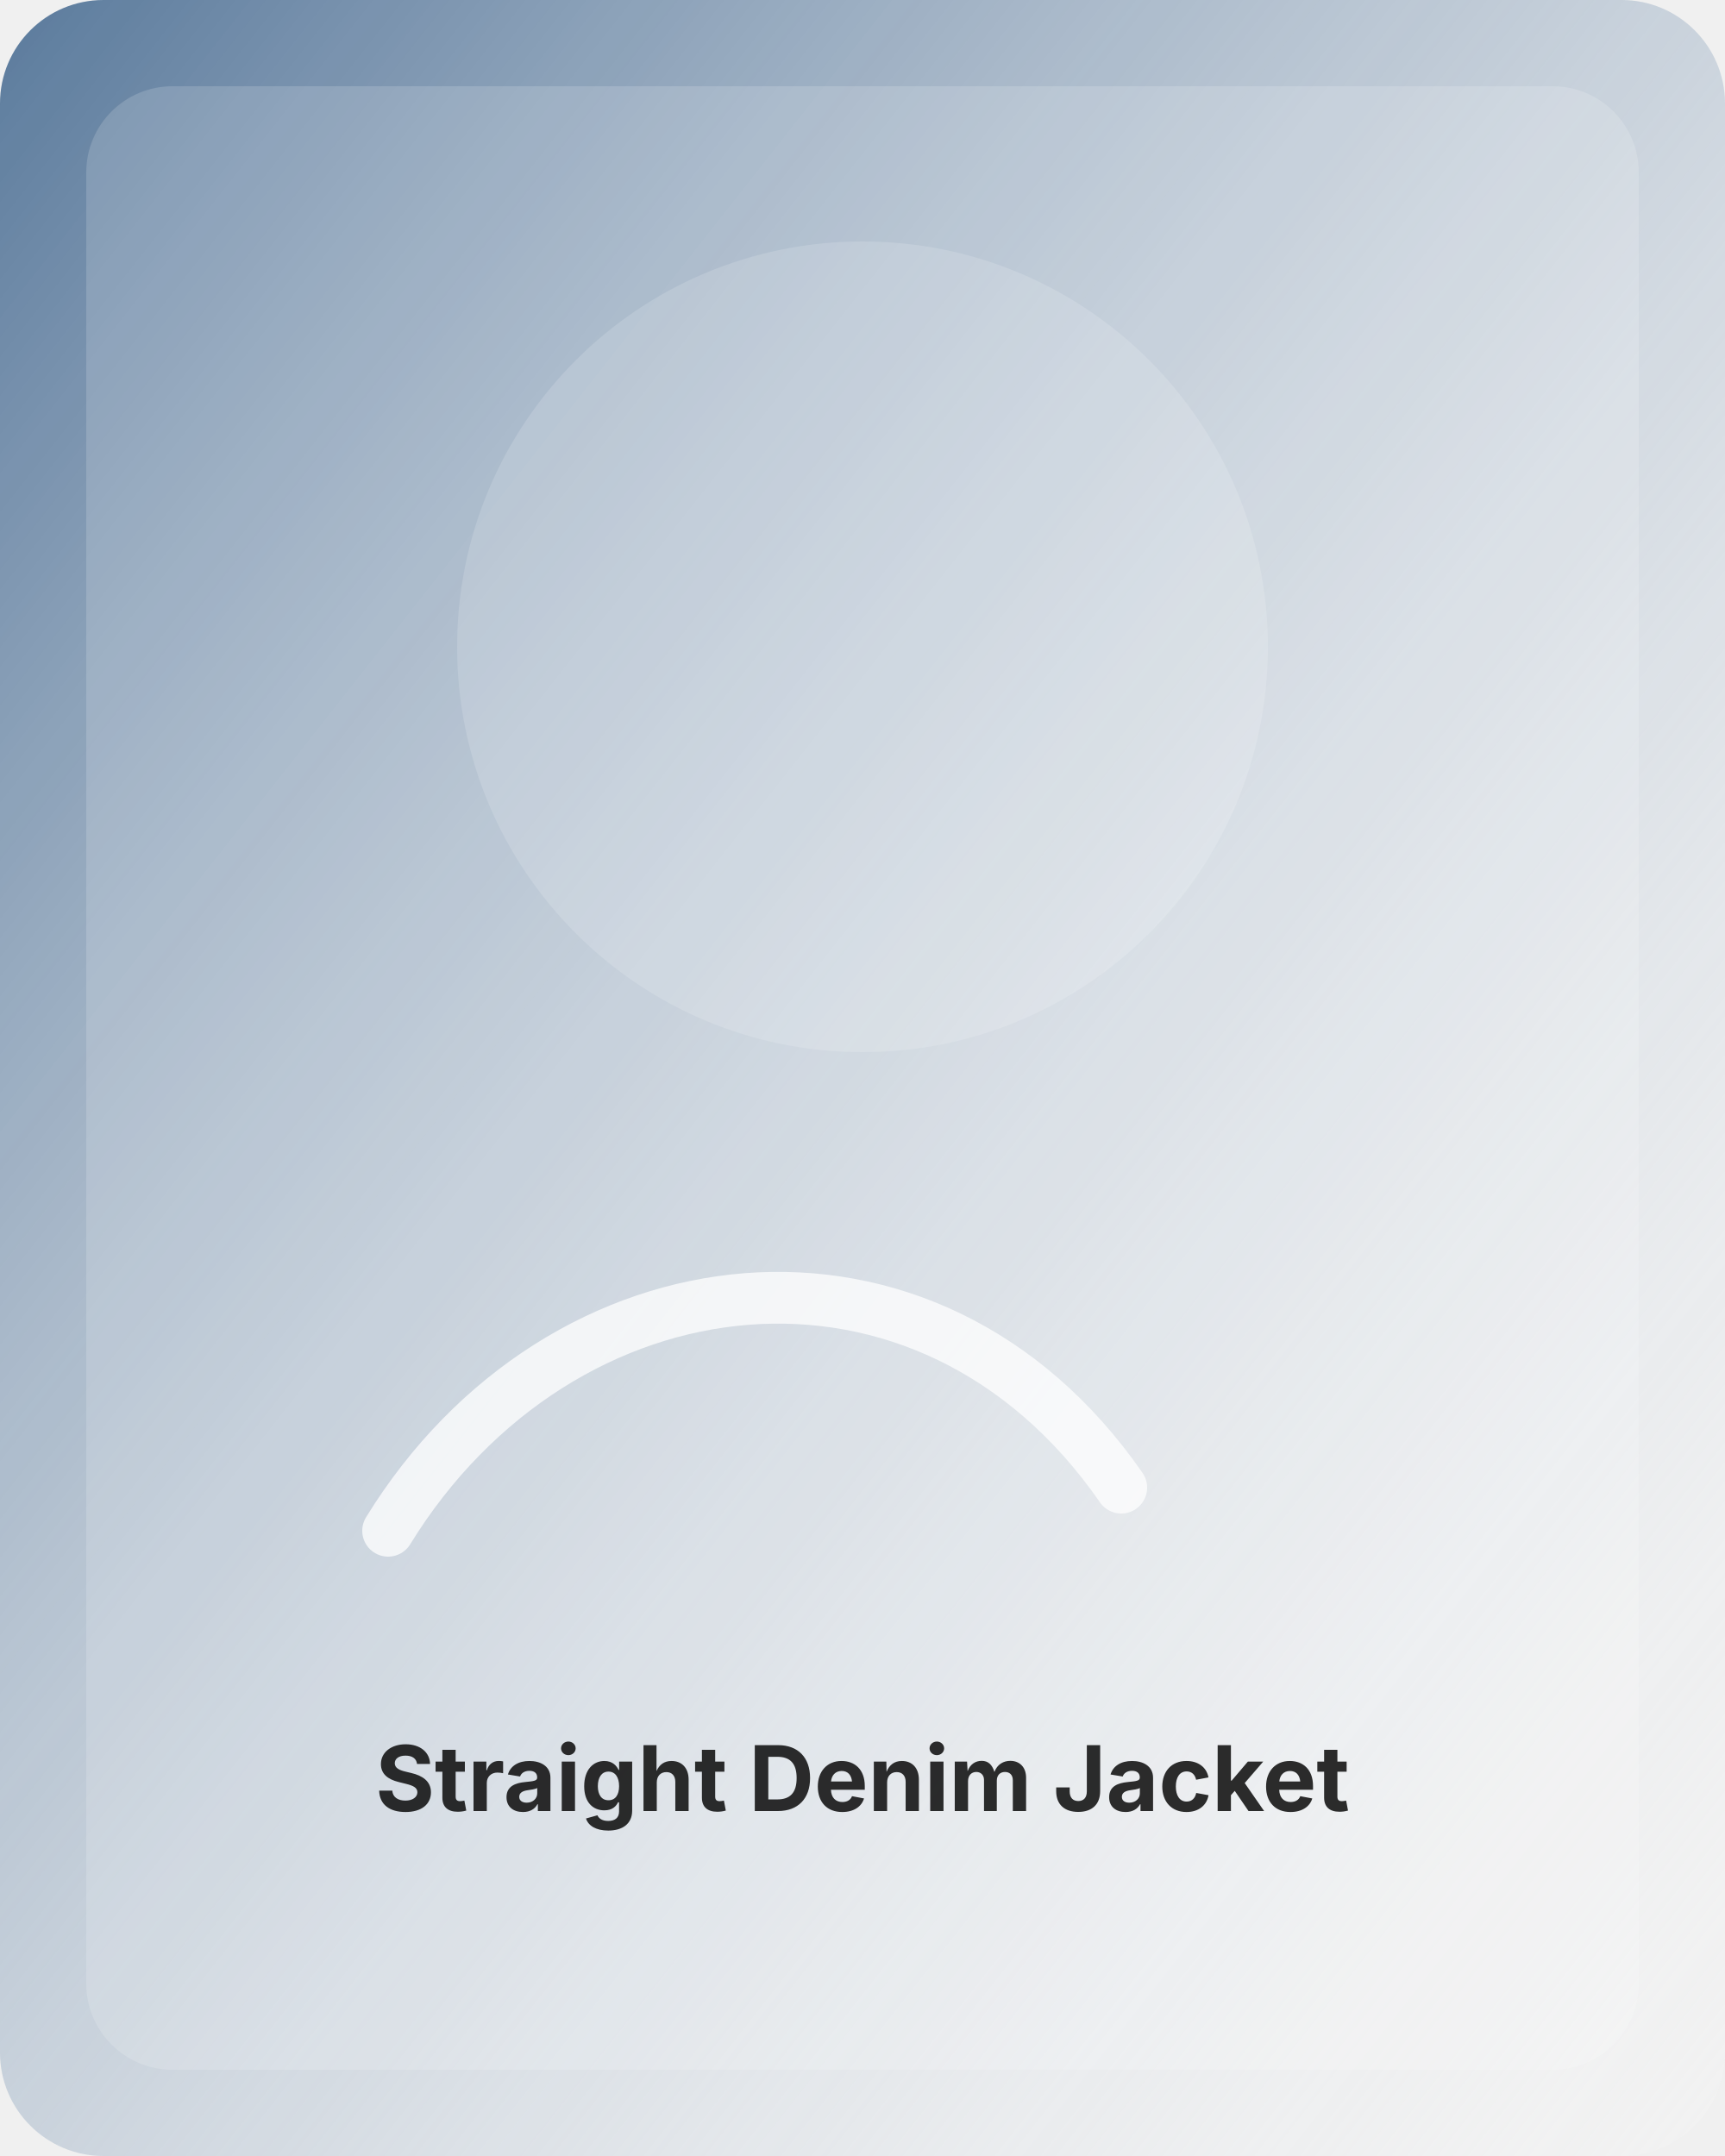
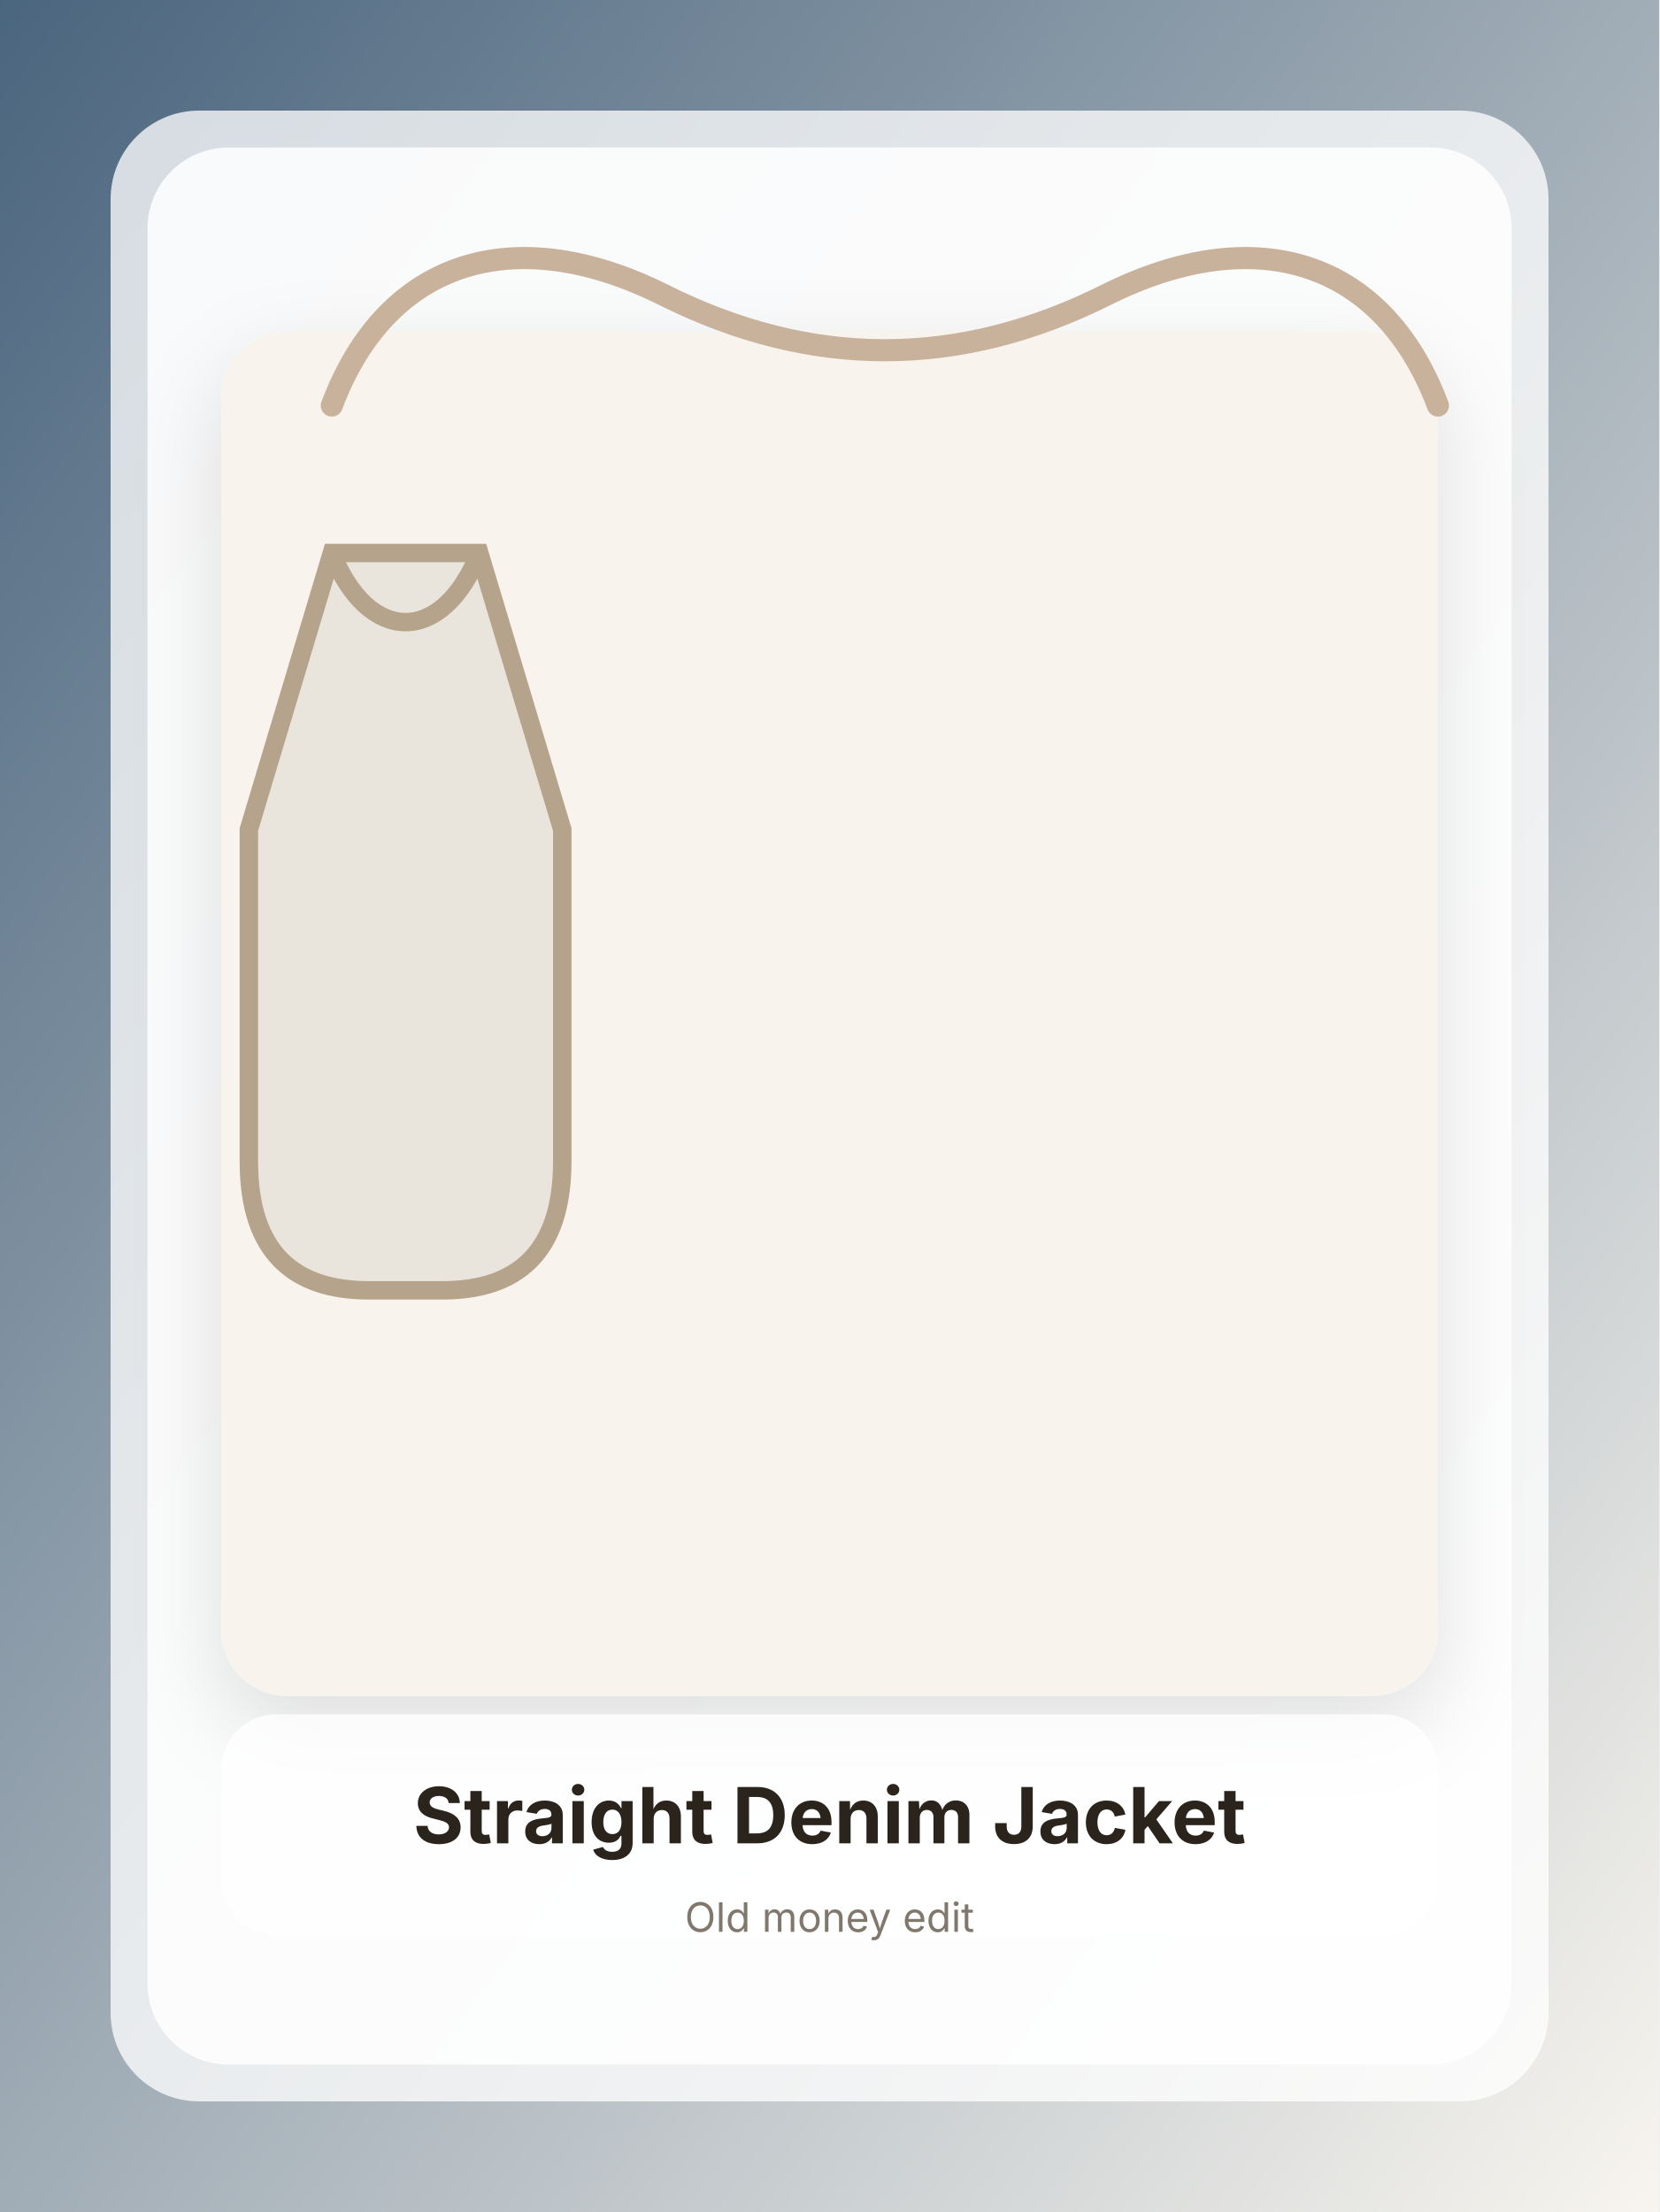
- <svg xmlns="http://www.w3.org/2000/svg" viewBox="0 0 800 1000" role="img" aria-label="Straight Denim Jacket">
+ <svg xmlns="http://www.w3.org/2000/svg" viewBox="0 0 900 1200" role="img" aria-label="Straight Denim Jacket">
  <defs>
-     <linearGradient id="g" x1="0" y1="0" x2="1" y2="1">
-       <stop offset="0%" stop-color="#5A7A9C" />
-       <stop offset="100%" stop-color="#ffffff" stop-opacity="0.12" />
+     <linearGradient id="bg" x1="0" y1="0" x2="1" y2="1">
+       <stop offset="0%" stop-color="#4a657e" />
+       <stop offset="100%" stop-color="#f8f5ef" />
    </linearGradient>
+     <linearGradient id="shadow" x1="0" y1="0" x2="0" y2="1">
+       <stop offset="0%" stop-color="rgba(0,0,0,0.08)" />
+       <stop offset="100%" stop-color="rgba(0,0,0,0)" />
+     </linearGradient>
+     <filter id="soft" x="-20%" y="-20%" width="140%" height="140%">
+       <feDropShadow dx="0" dy="18" stdDeviation="24" flood-color="rgba(0,0,0,0.12)" />
+     </filter>
  </defs>
-   <rect width="800" height="1000" rx="48" fill="url(#g)" />
-   <rect x="40" y="40" width="720" height="920" rx="40" fill="rgba(255,255,255,0.16)" />
-   <circle cx="400" cy="300" r="188" fill="rgba(255,255,255,0.15)" />
-   <path d="M180 710 C260 580 430 560 520 690" stroke="rgba(255,255,255,0.75)" stroke-width="24" fill="none" stroke-linecap="round" />
-   <text x="400" y="840" text-anchor="middle" font-family="Inter,system-ui,sans-serif" font-size="42" font-weight="700" fill="#111111" opacity="0.88">Straight Denim Jacket</text>
+   <rect width="900" height="1200" fill="url(#bg)" />
+   <rect x="60" y="60" width="780" height="1080" rx="48" fill="#ffffff" opacity="0.76" />
+   <rect x="80" y="80" width="740" height="1040" rx="44" fill="rgba(255,255,255,0.85)" />
+   <g filter="url(#soft)">
+     <rect x="120" y="180" width="660" height="740" rx="36" fill="#f8f4ed" />
+   </g>
+   <path d="M180 220 C210 140 280 120 360 160 C440 200 520 200 600 160 C680 120 750 140 780 220" fill="none" stroke="#c8b29c" stroke-width="12" stroke-linecap="round" />
+   <g transform="translate(220 270)">
+     <path d="M-40 30 L40 30 L85 180 L85 360 C85 410 60 430 20 430 L-20 430 C-60 430 -85 410 -85 360 L-85 180 Z" fill="#e9e5dd" stroke="#b5a38b" stroke-width="10" />
+     <path d="M-40 30 C-20 80 20 80 40 30" fill="none" stroke="#b5a38b" stroke-width="10" />
+   </g>
+   <rect x="120" y="930" width="660" height="120" rx="30" fill="rgba(255,255,255,0.8)" />
+   <text x="450" y="1000" text-anchor="middle" font-family="Inter,system-ui,sans-serif" font-size="42" font-weight="700" fill="#2b241d">Straight Denim Jacket</text>
+   <text x="450" y="1048" text-anchor="middle" font-family="Inter,system-ui,sans-serif" font-size="22" fill="#6a5f53" opacity="0.85">Old money edit</text>
</svg>
